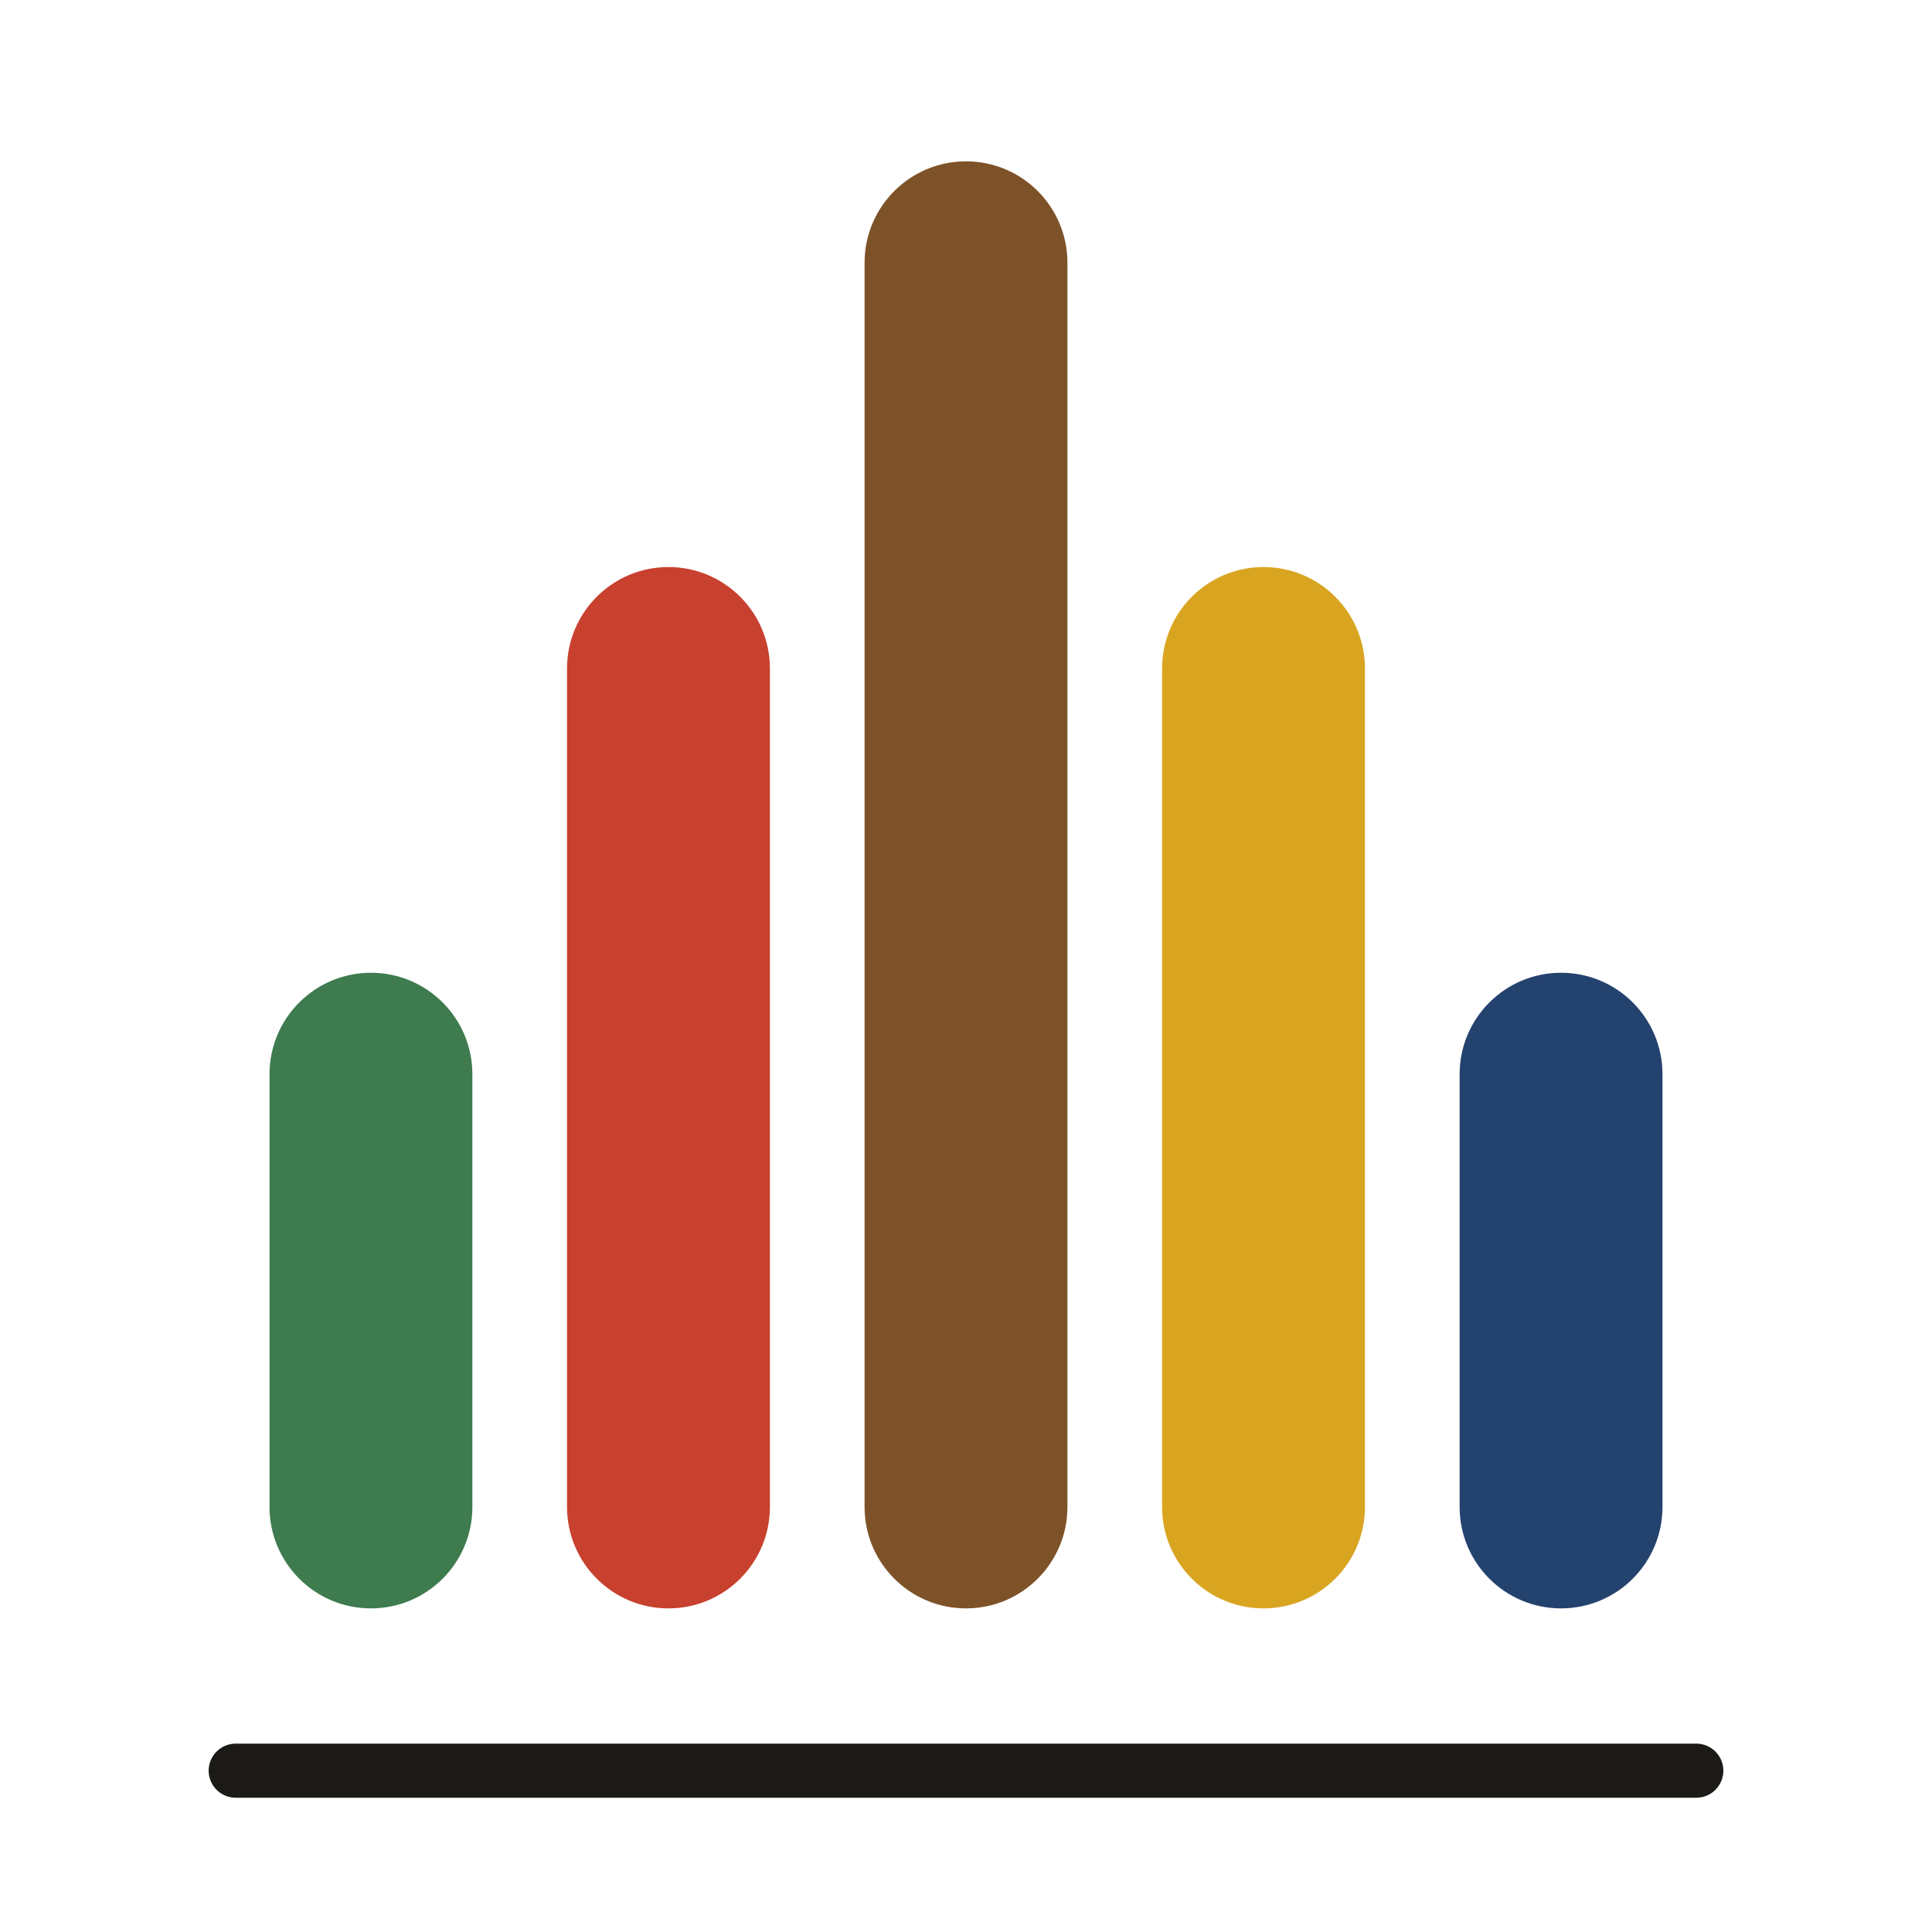
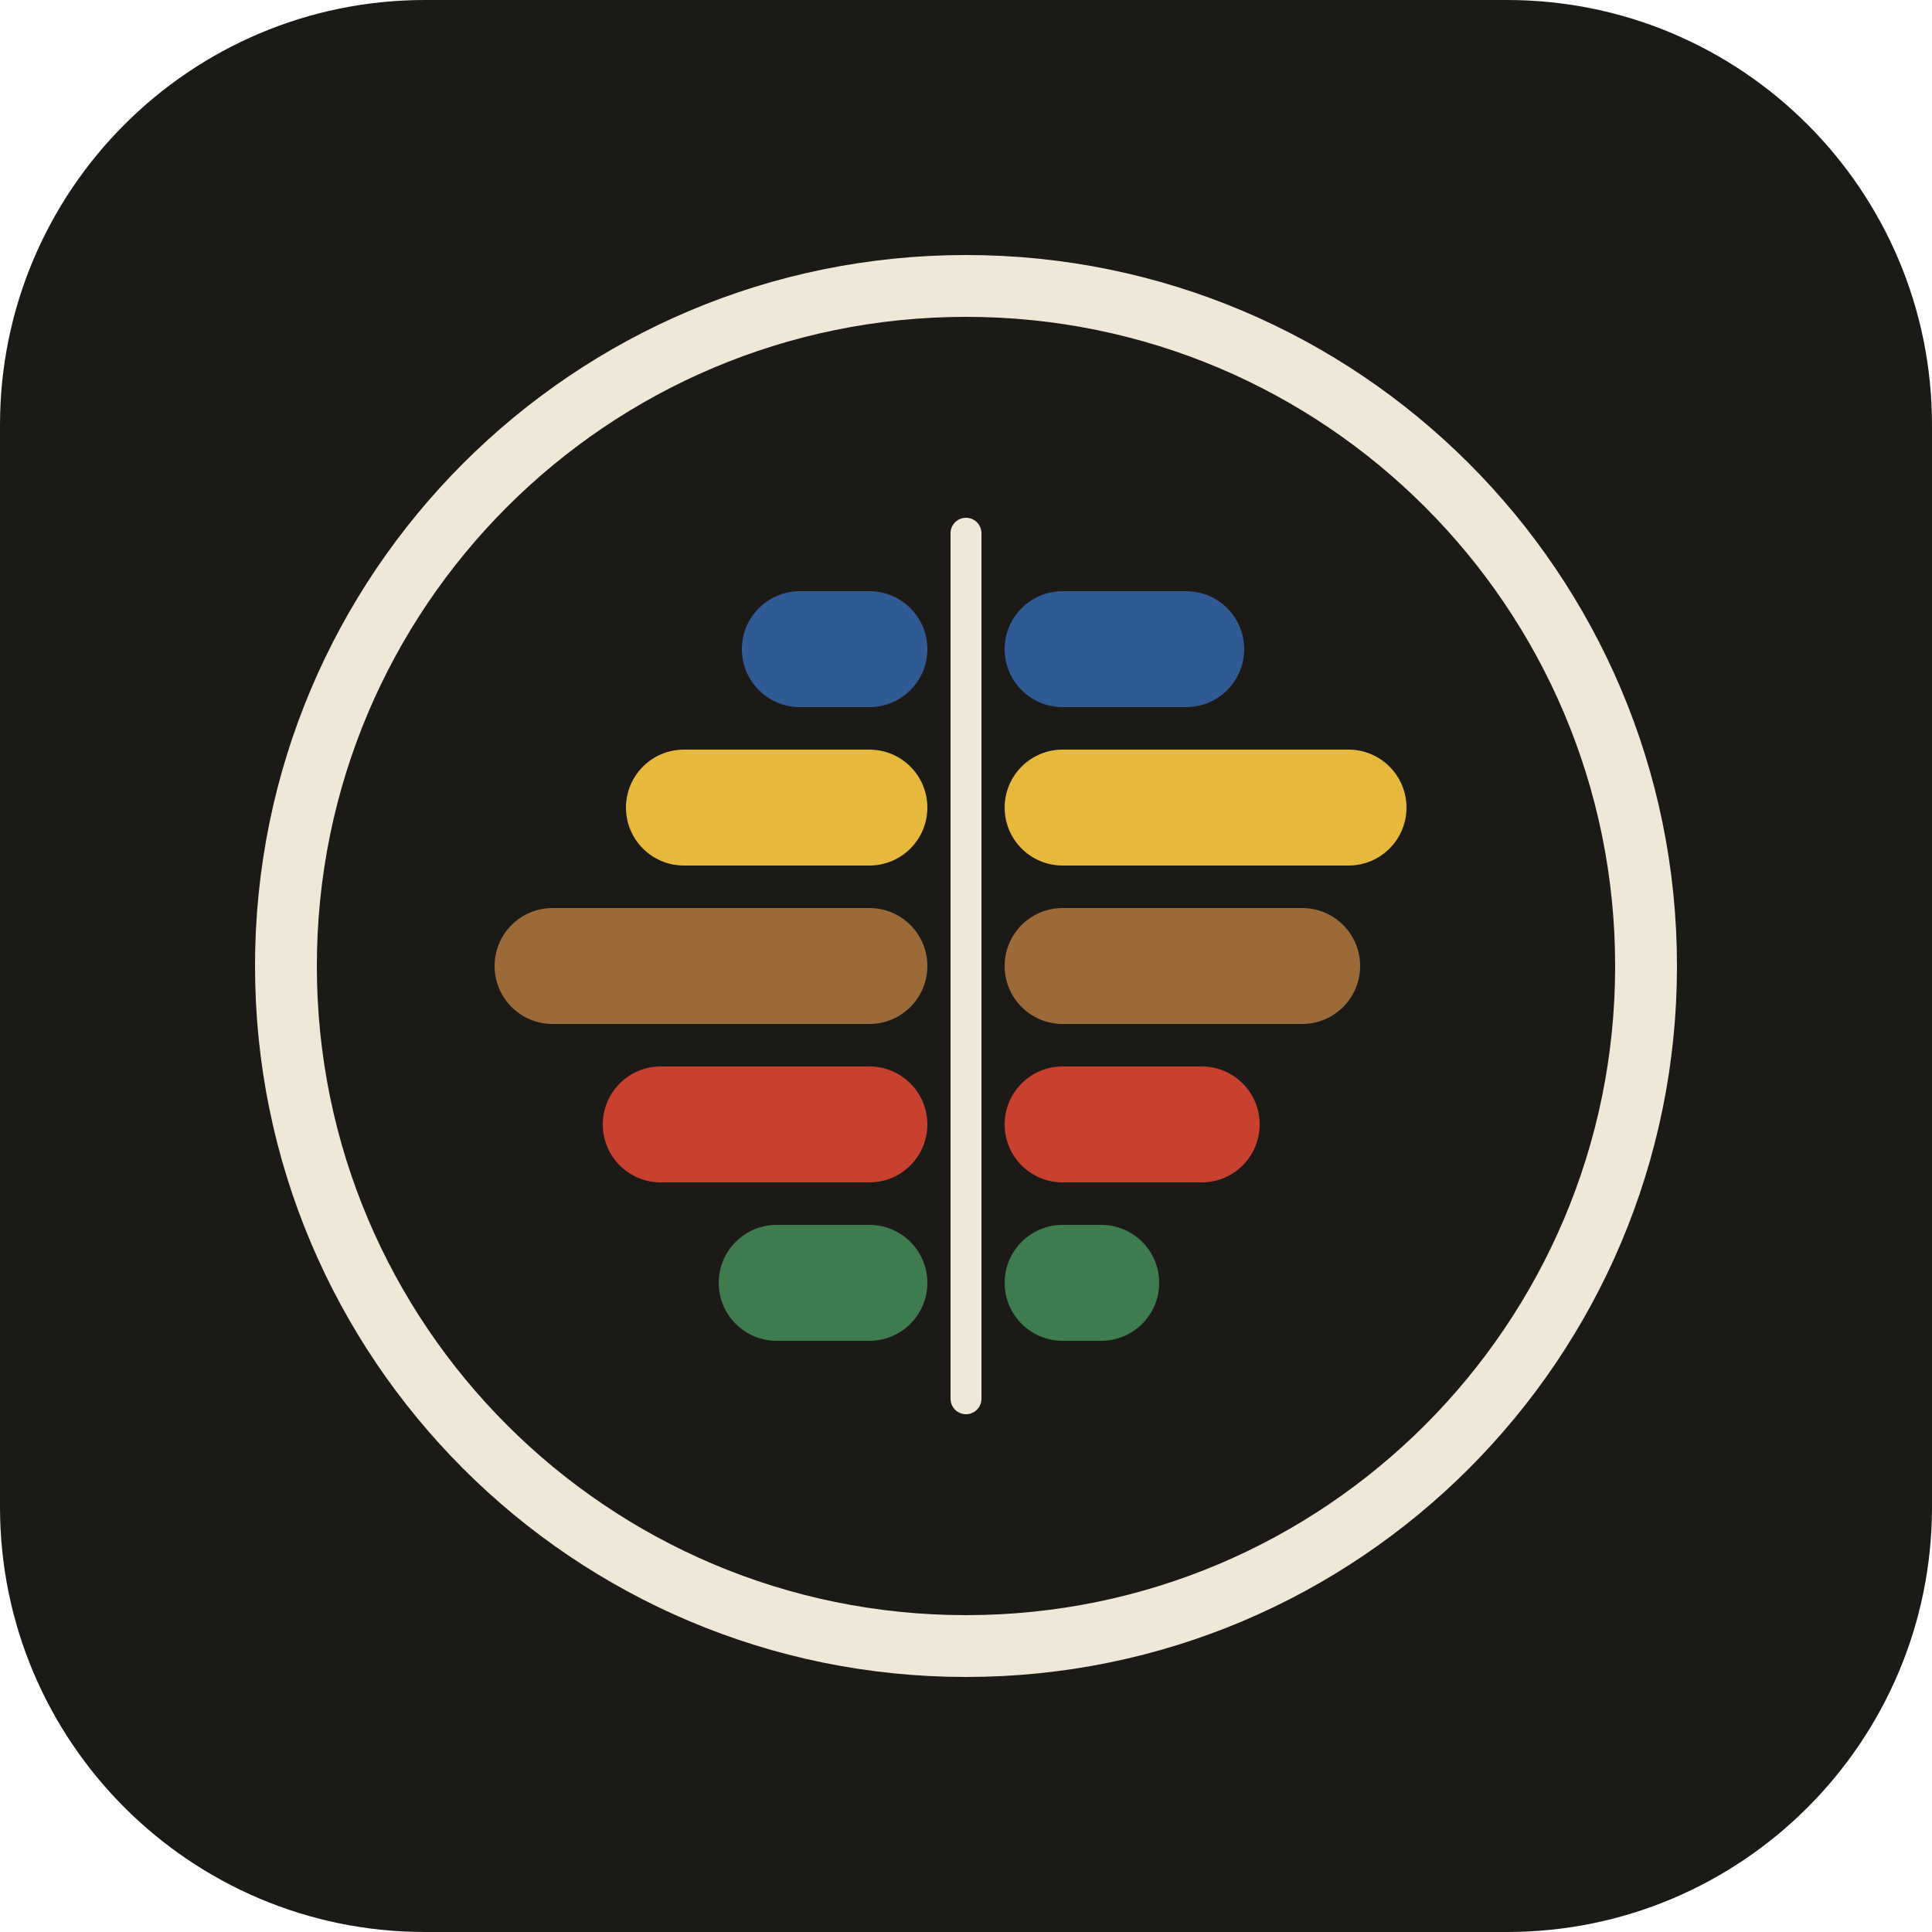
<svg xmlns="http://www.w3.org/2000/svg" viewBox="0 0 400 400" width="400" height="400">
-   <g transform="translate(200 200) scale(1.4) translate(-200 -199)">
-     <rect x="97" y="200" width="30" height="94" rx="15" fill="#3E7B4F" />
-     <rect x="141" y="140" width="30" height="154" rx="15" fill="#C8402E" />
-     <rect x="185" y="80" width="30" height="214" rx="15" fill="#7E5228" />
-     <rect x="229" y="140" width="30" height="154" rx="15" fill="#D9A521" />
-     <rect x="273" y="200" width="30" height="94" rx="15" fill="#24426E" />
-     <line x1="92" y1="318" x2="308" y2="318" stroke="#1C1A17" stroke-width="8" stroke-linecap="round" />
-   </g>
+   <rect width="400" height="400" rx="88" fill="#1C1A17" />
+   <svg x="40" y="40" width="320" height="320" viewBox="0 0 400 400">
+     <circle cx="200" cy="200" r="176" fill="none" stroke="#EFE8D6" stroke-width="16" />
+     <line x1="200" y1="88" x2="200" y2="312" stroke="#EFE8D6" stroke-width="8" stroke-linecap="round" />
+     <rect x="142" y="103" width="48" height="30" rx="15" fill="#2F5A93" />
+     <rect x="210" y="103" width="62" height="30" rx="15" fill="#2F5A93" />
+     <rect x="112" y="144" width="78" height="30" rx="15" fill="#E6B93C" />
+     <rect x="210" y="144" width="104" height="30" rx="15" fill="#E6B93C" />
+     <rect x="78" y="185" width="112" height="30" rx="15" fill="#9C6A38" />
+     <rect x="210" y="185" width="92" height="30" rx="15" fill="#9C6A38" />
+     <rect x="106" y="226" width="84" height="30" rx="15" fill="#C8402E" />
+     <rect x="210" y="226" width="66" height="30" rx="15" fill="#C8402E" />
+     <rect x="136" y="267" width="54" height="30" rx="15" fill="#3E7B4F" />
+     <rect x="210" y="267" width="40" height="30" rx="15" fill="#3E7B4F" />
+   </svg>
</svg>
